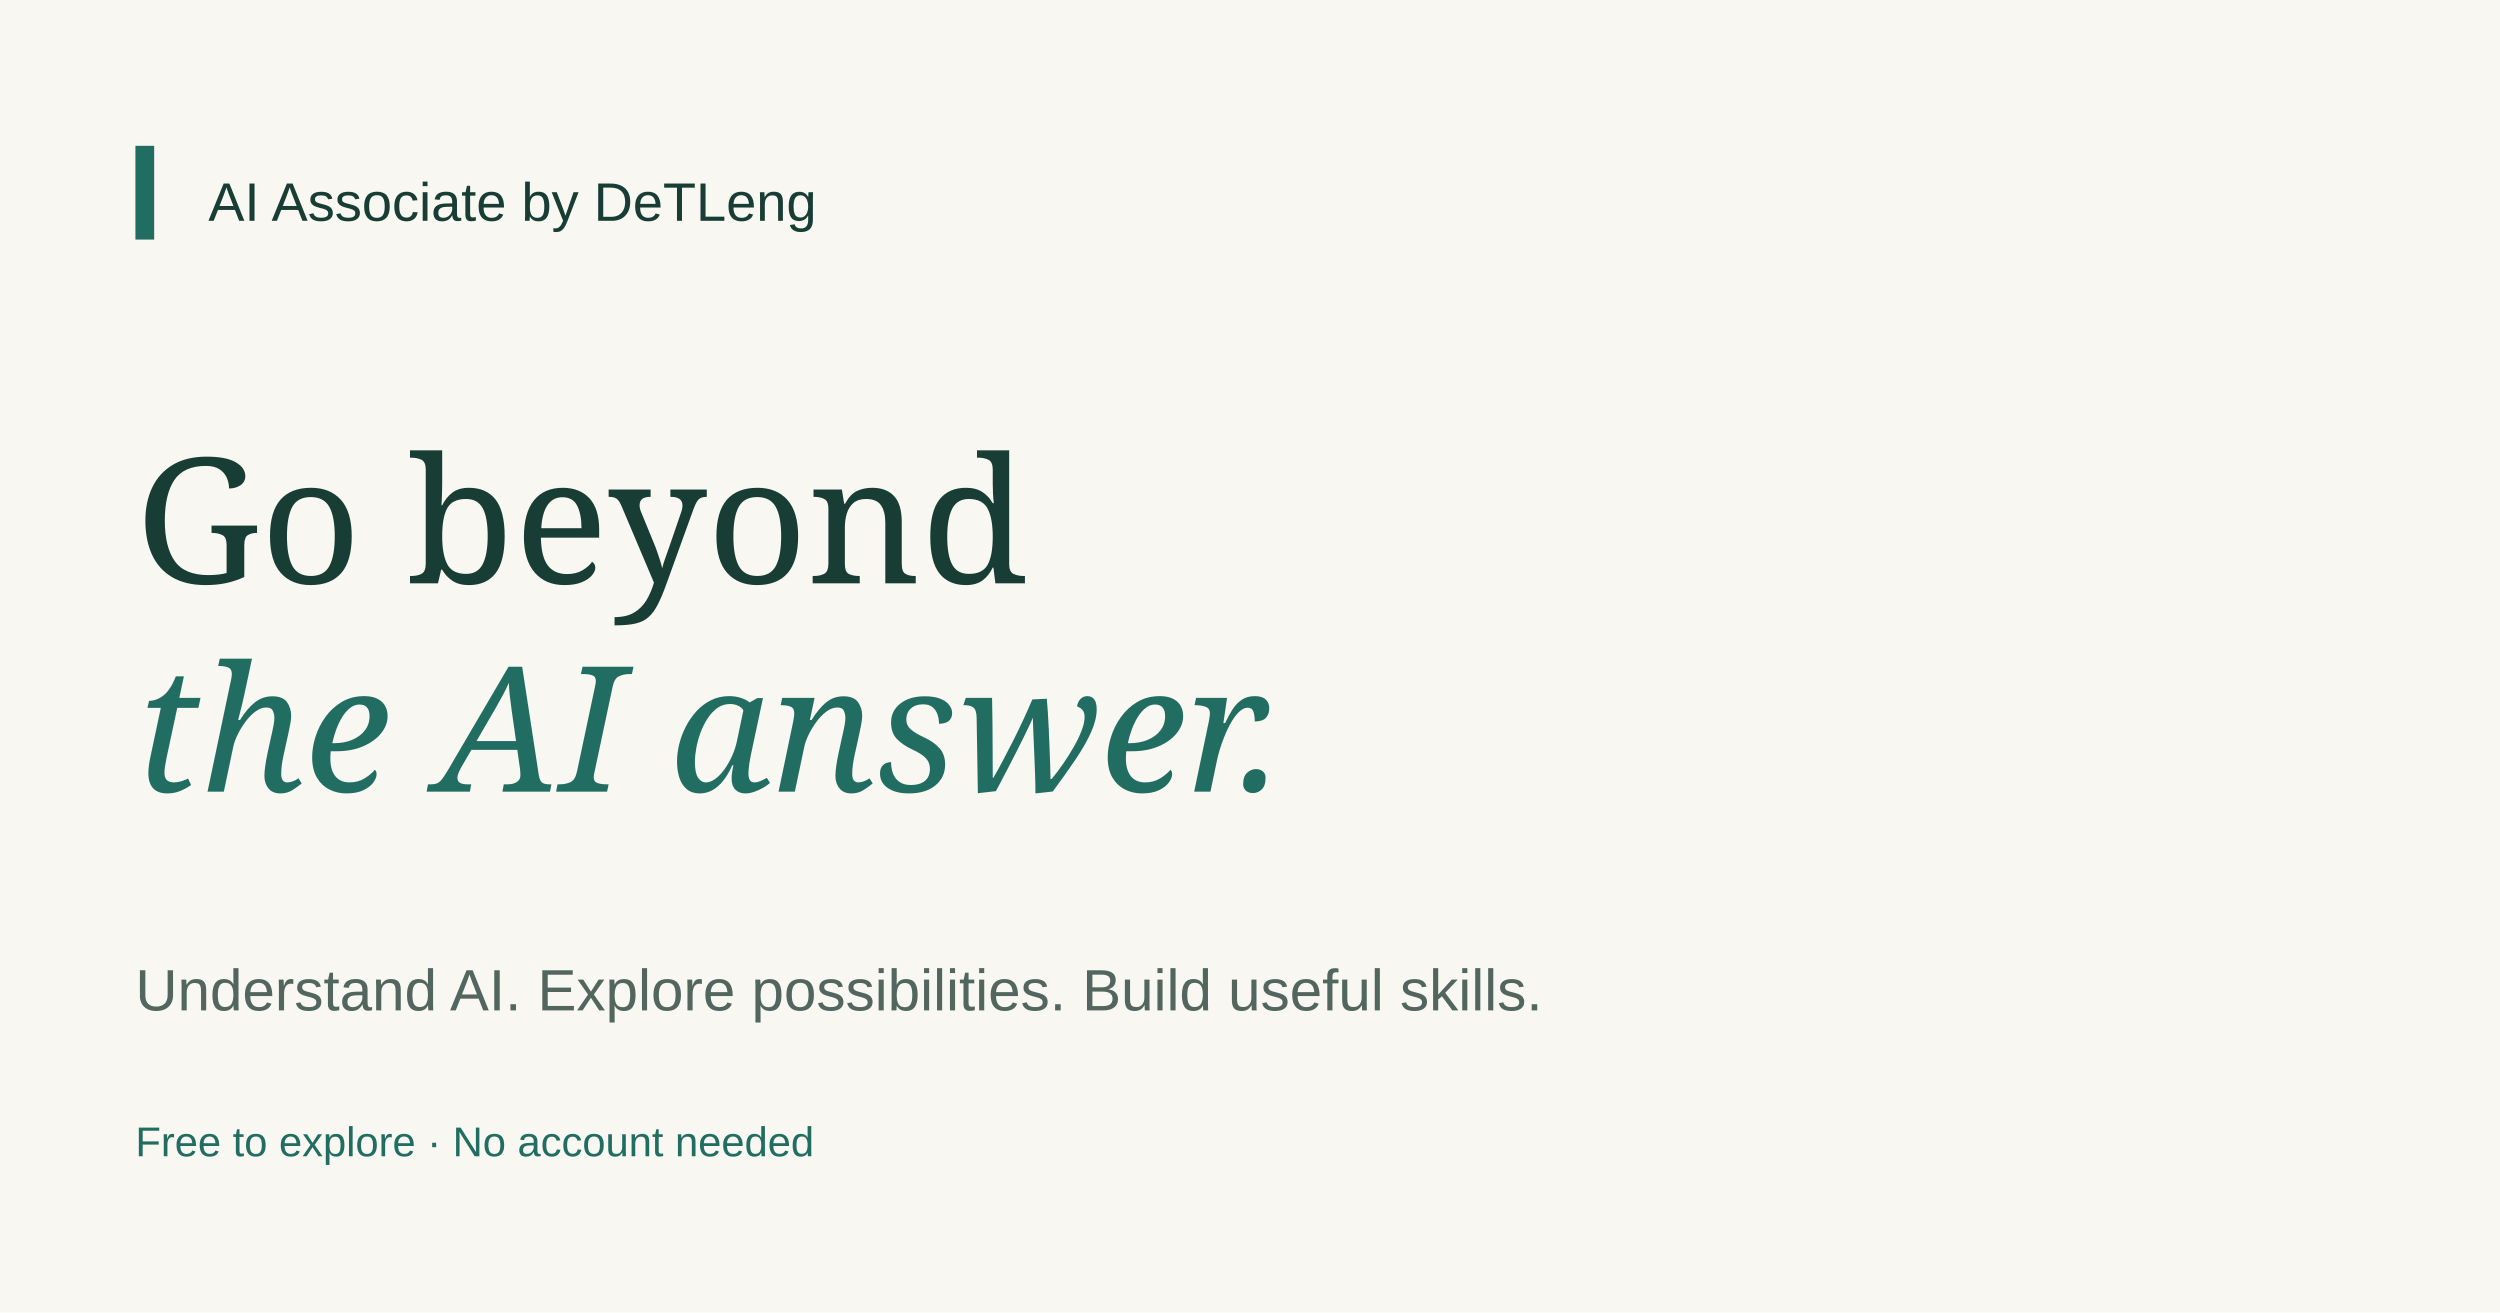
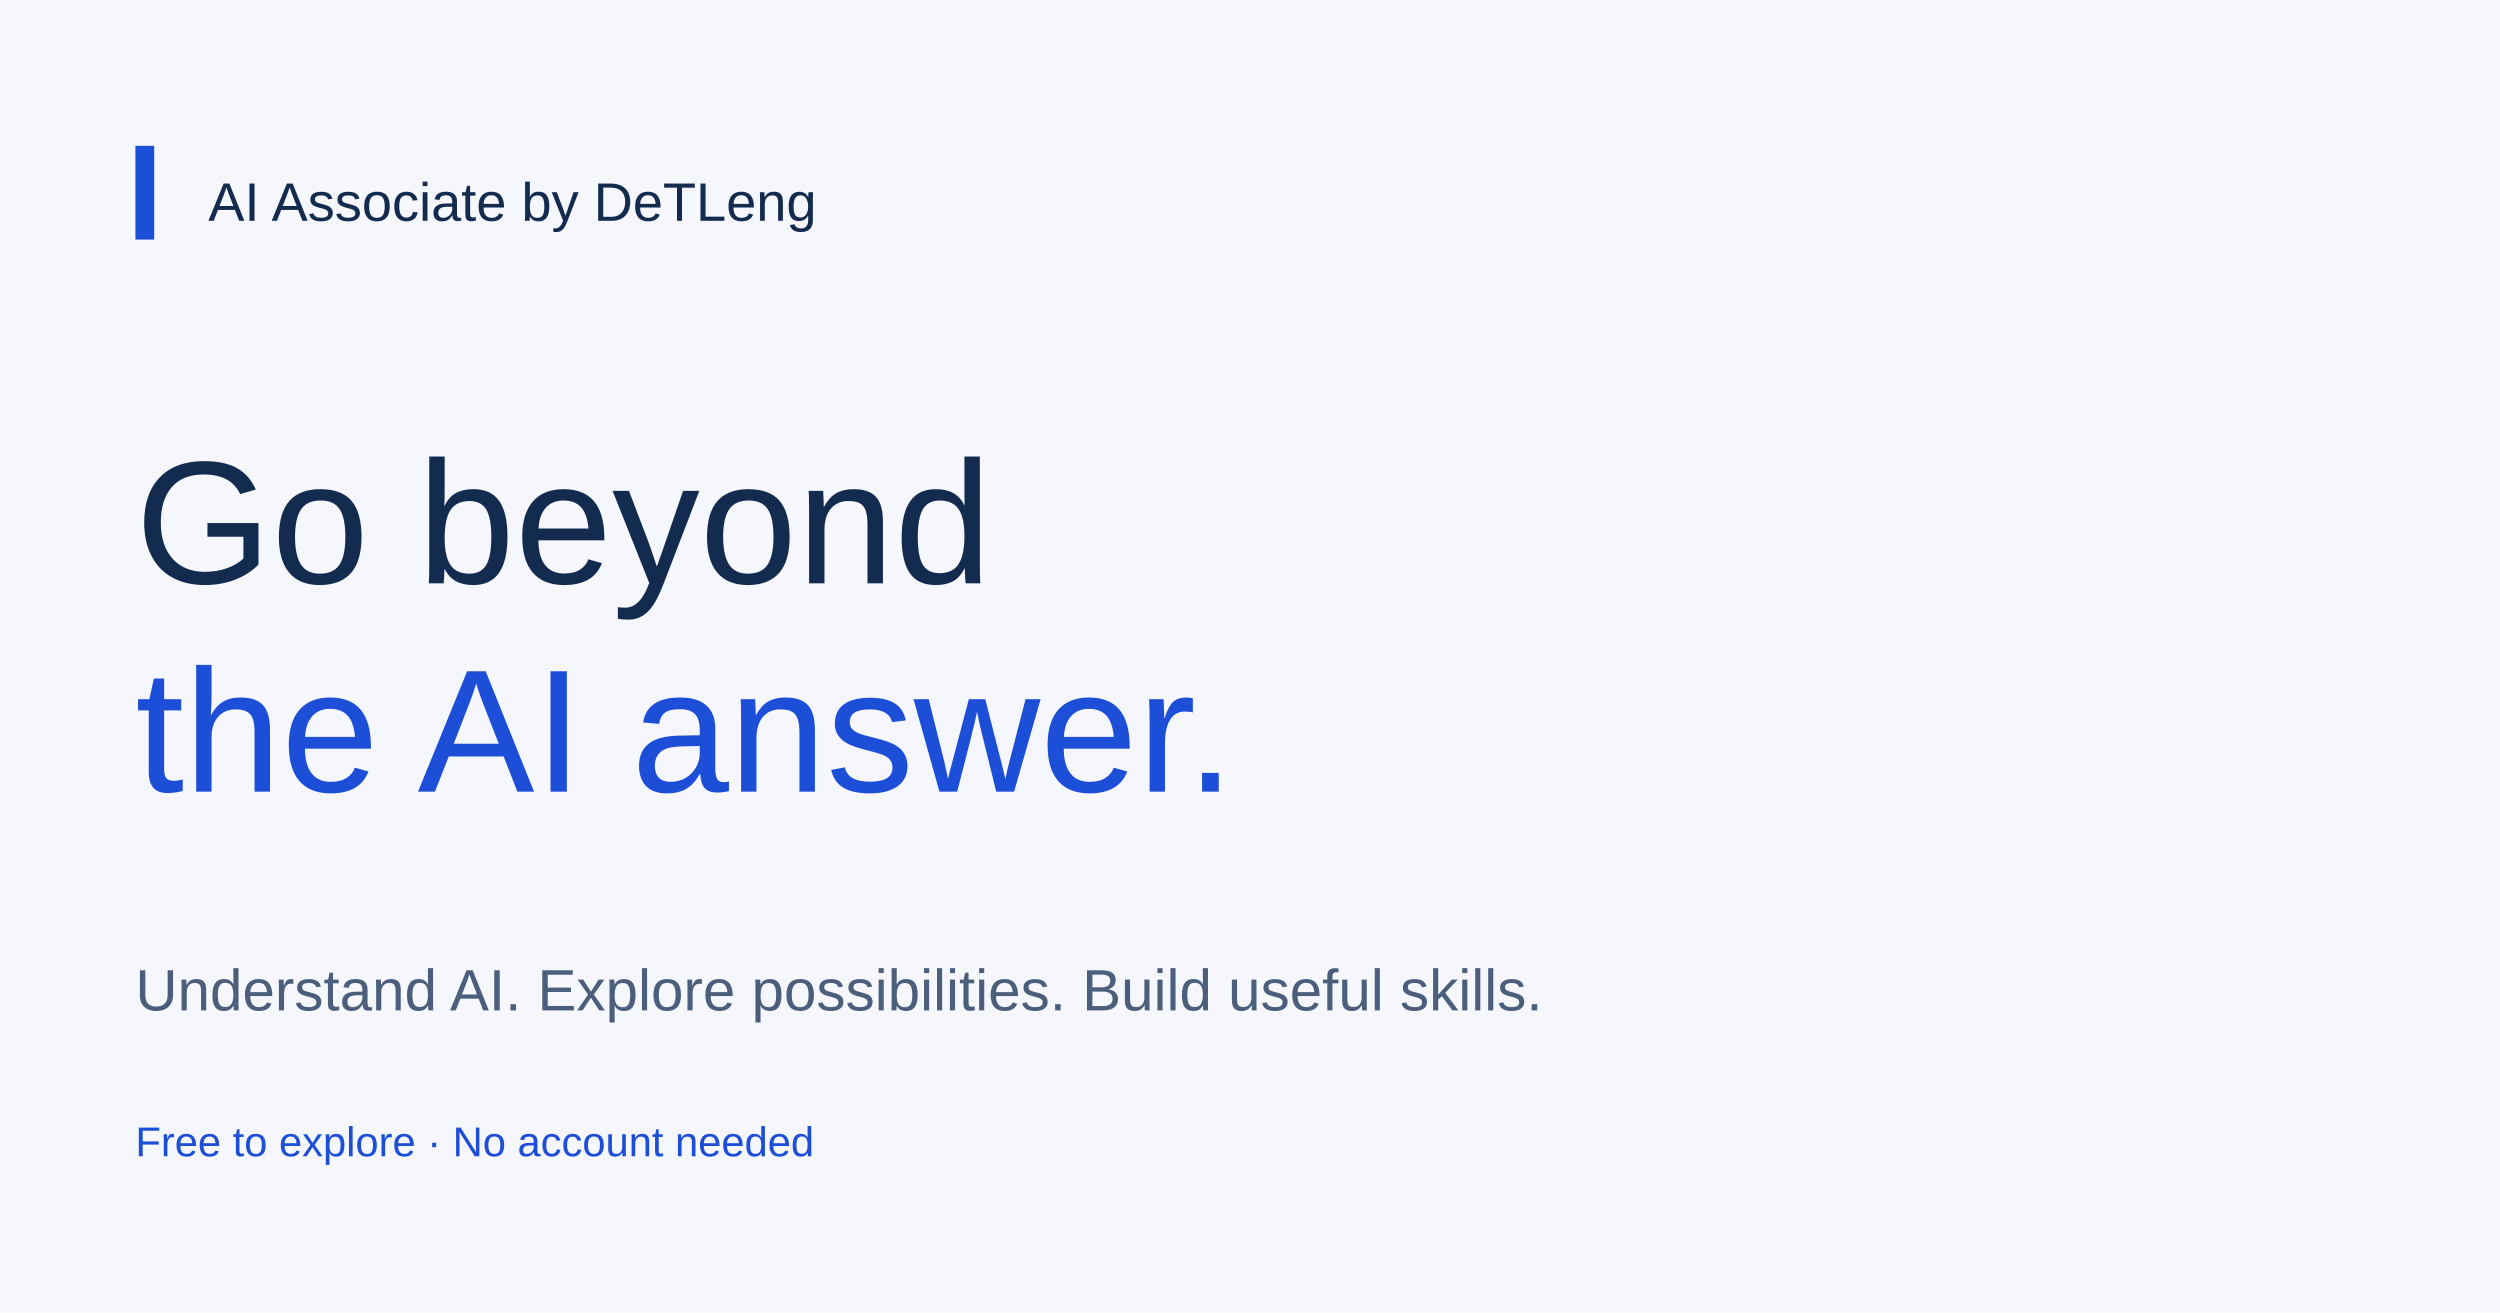
<svg xmlns="http://www.w3.org/2000/svg" width="1200" height="630" viewBox="0 0 1200 630">
-   <rect width="1200" height="630" fill="#f8f7f1" />
-   <rect x="65" y="70" width="9" height="45" fill="#226d61" />
-   <text x="100" y="106" fill="#183d35" font-family="Arial,sans-serif" font-size="26">AI Associate by DeTLeng</text>
-   <text x="65" y="280" fill="#183d35" font-family="Georgia,serif" font-size="84">Go beyond</text>
-   <text x="65" y="380" fill="#226d61" font-family="Georgia,serif" font-size="84" font-style="italic">the AI answer.</text>
-   <text x="65" y="485" fill="#52665f" font-family="Arial,sans-serif" font-size="28">Understand AI. Explore possibilities. Build useful skills.</text>
-   <text x="65" y="555" fill="#226d61" font-family="Arial,sans-serif" font-size="20">Free to explore · No account needed</text>
+   <rect width="1200" height="630" fill="#f5f7fc" />
+   <rect x="65" y="70" width="9" height="45" fill="#1d4ed8" />
+   <text x="100" y="106" fill="#142b50" font-family="Arial,sans-serif" font-size="26">AI Associate by DeTLeng</text>
+   <text x="65" y="280" fill="#142b50" font-family="Arial,sans-serif" font-size="84">Go beyond</text>
+   <text x="65" y="380" fill="#1d4ed8" font-family="Arial,sans-serif" font-size="84">the AI answer.</text>
+   <text x="65" y="485" fill="#4b5f7d" font-family="Arial,sans-serif" font-size="28">Understand AI. Explore possibilities. Build useful skills.</text>
+   <text x="65" y="555" fill="#1d4ed8" font-family="Arial,sans-serif" font-size="20">Free to explore · No account needed</text>
</svg>
